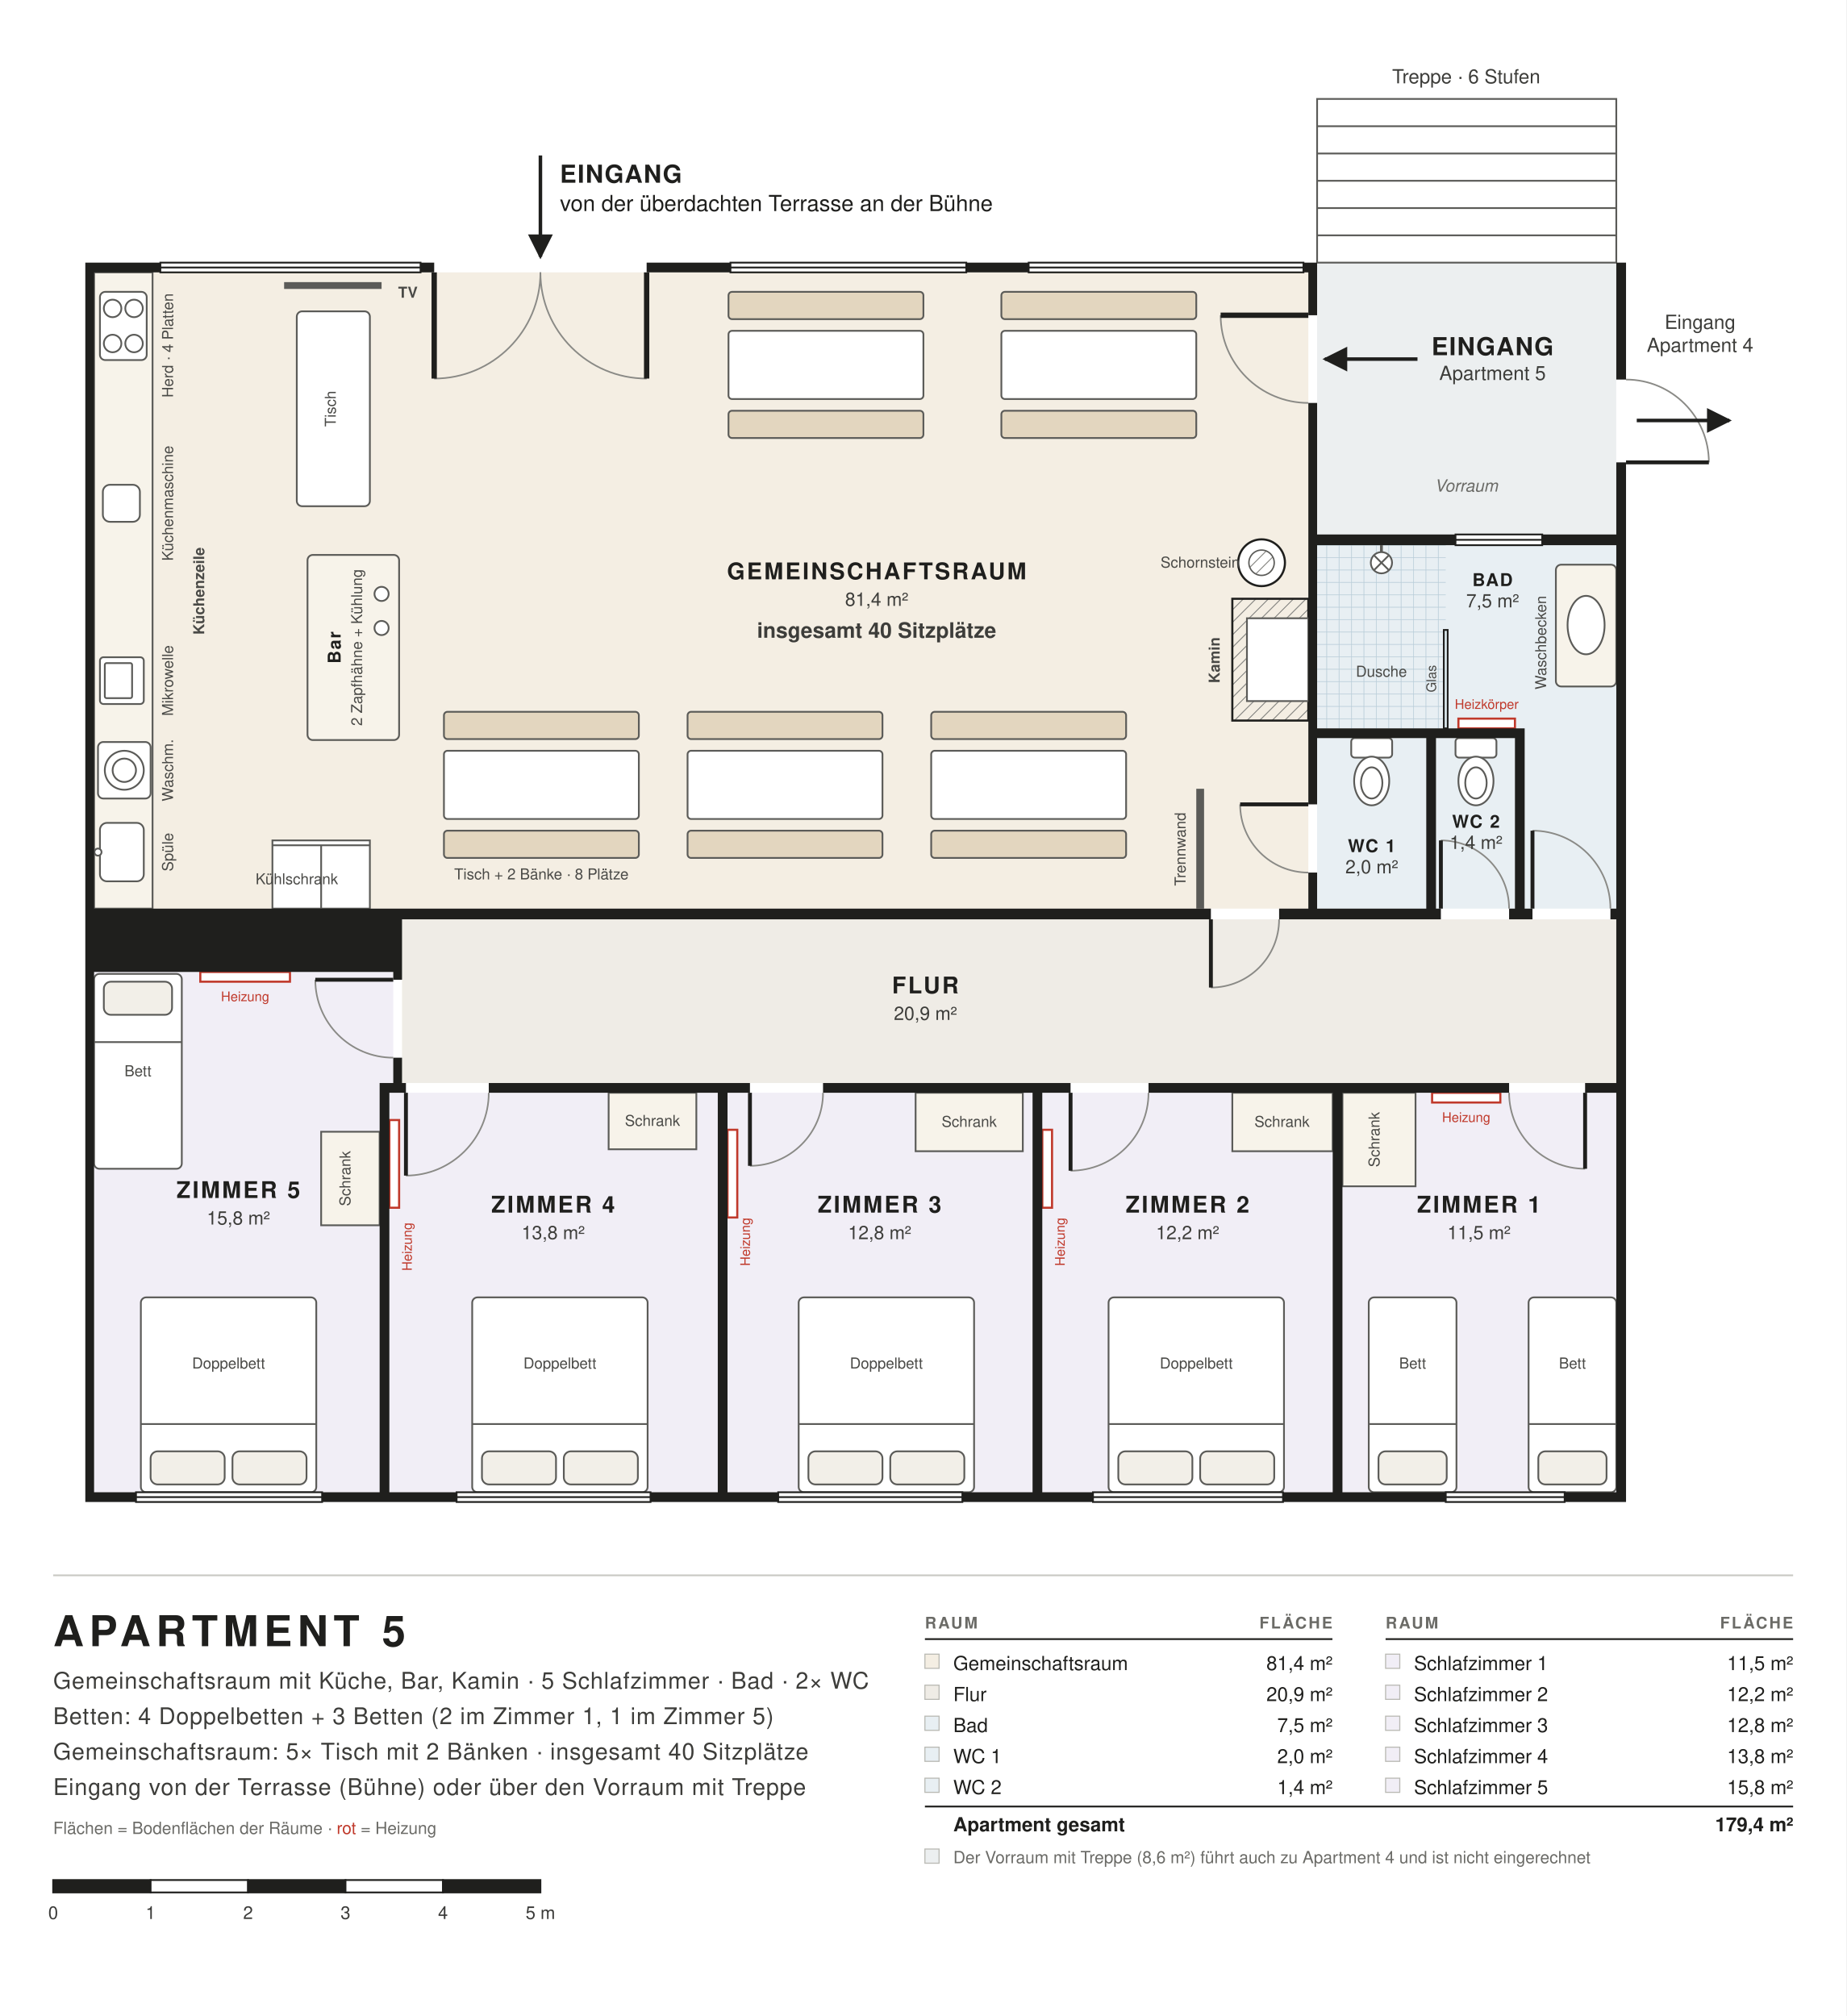
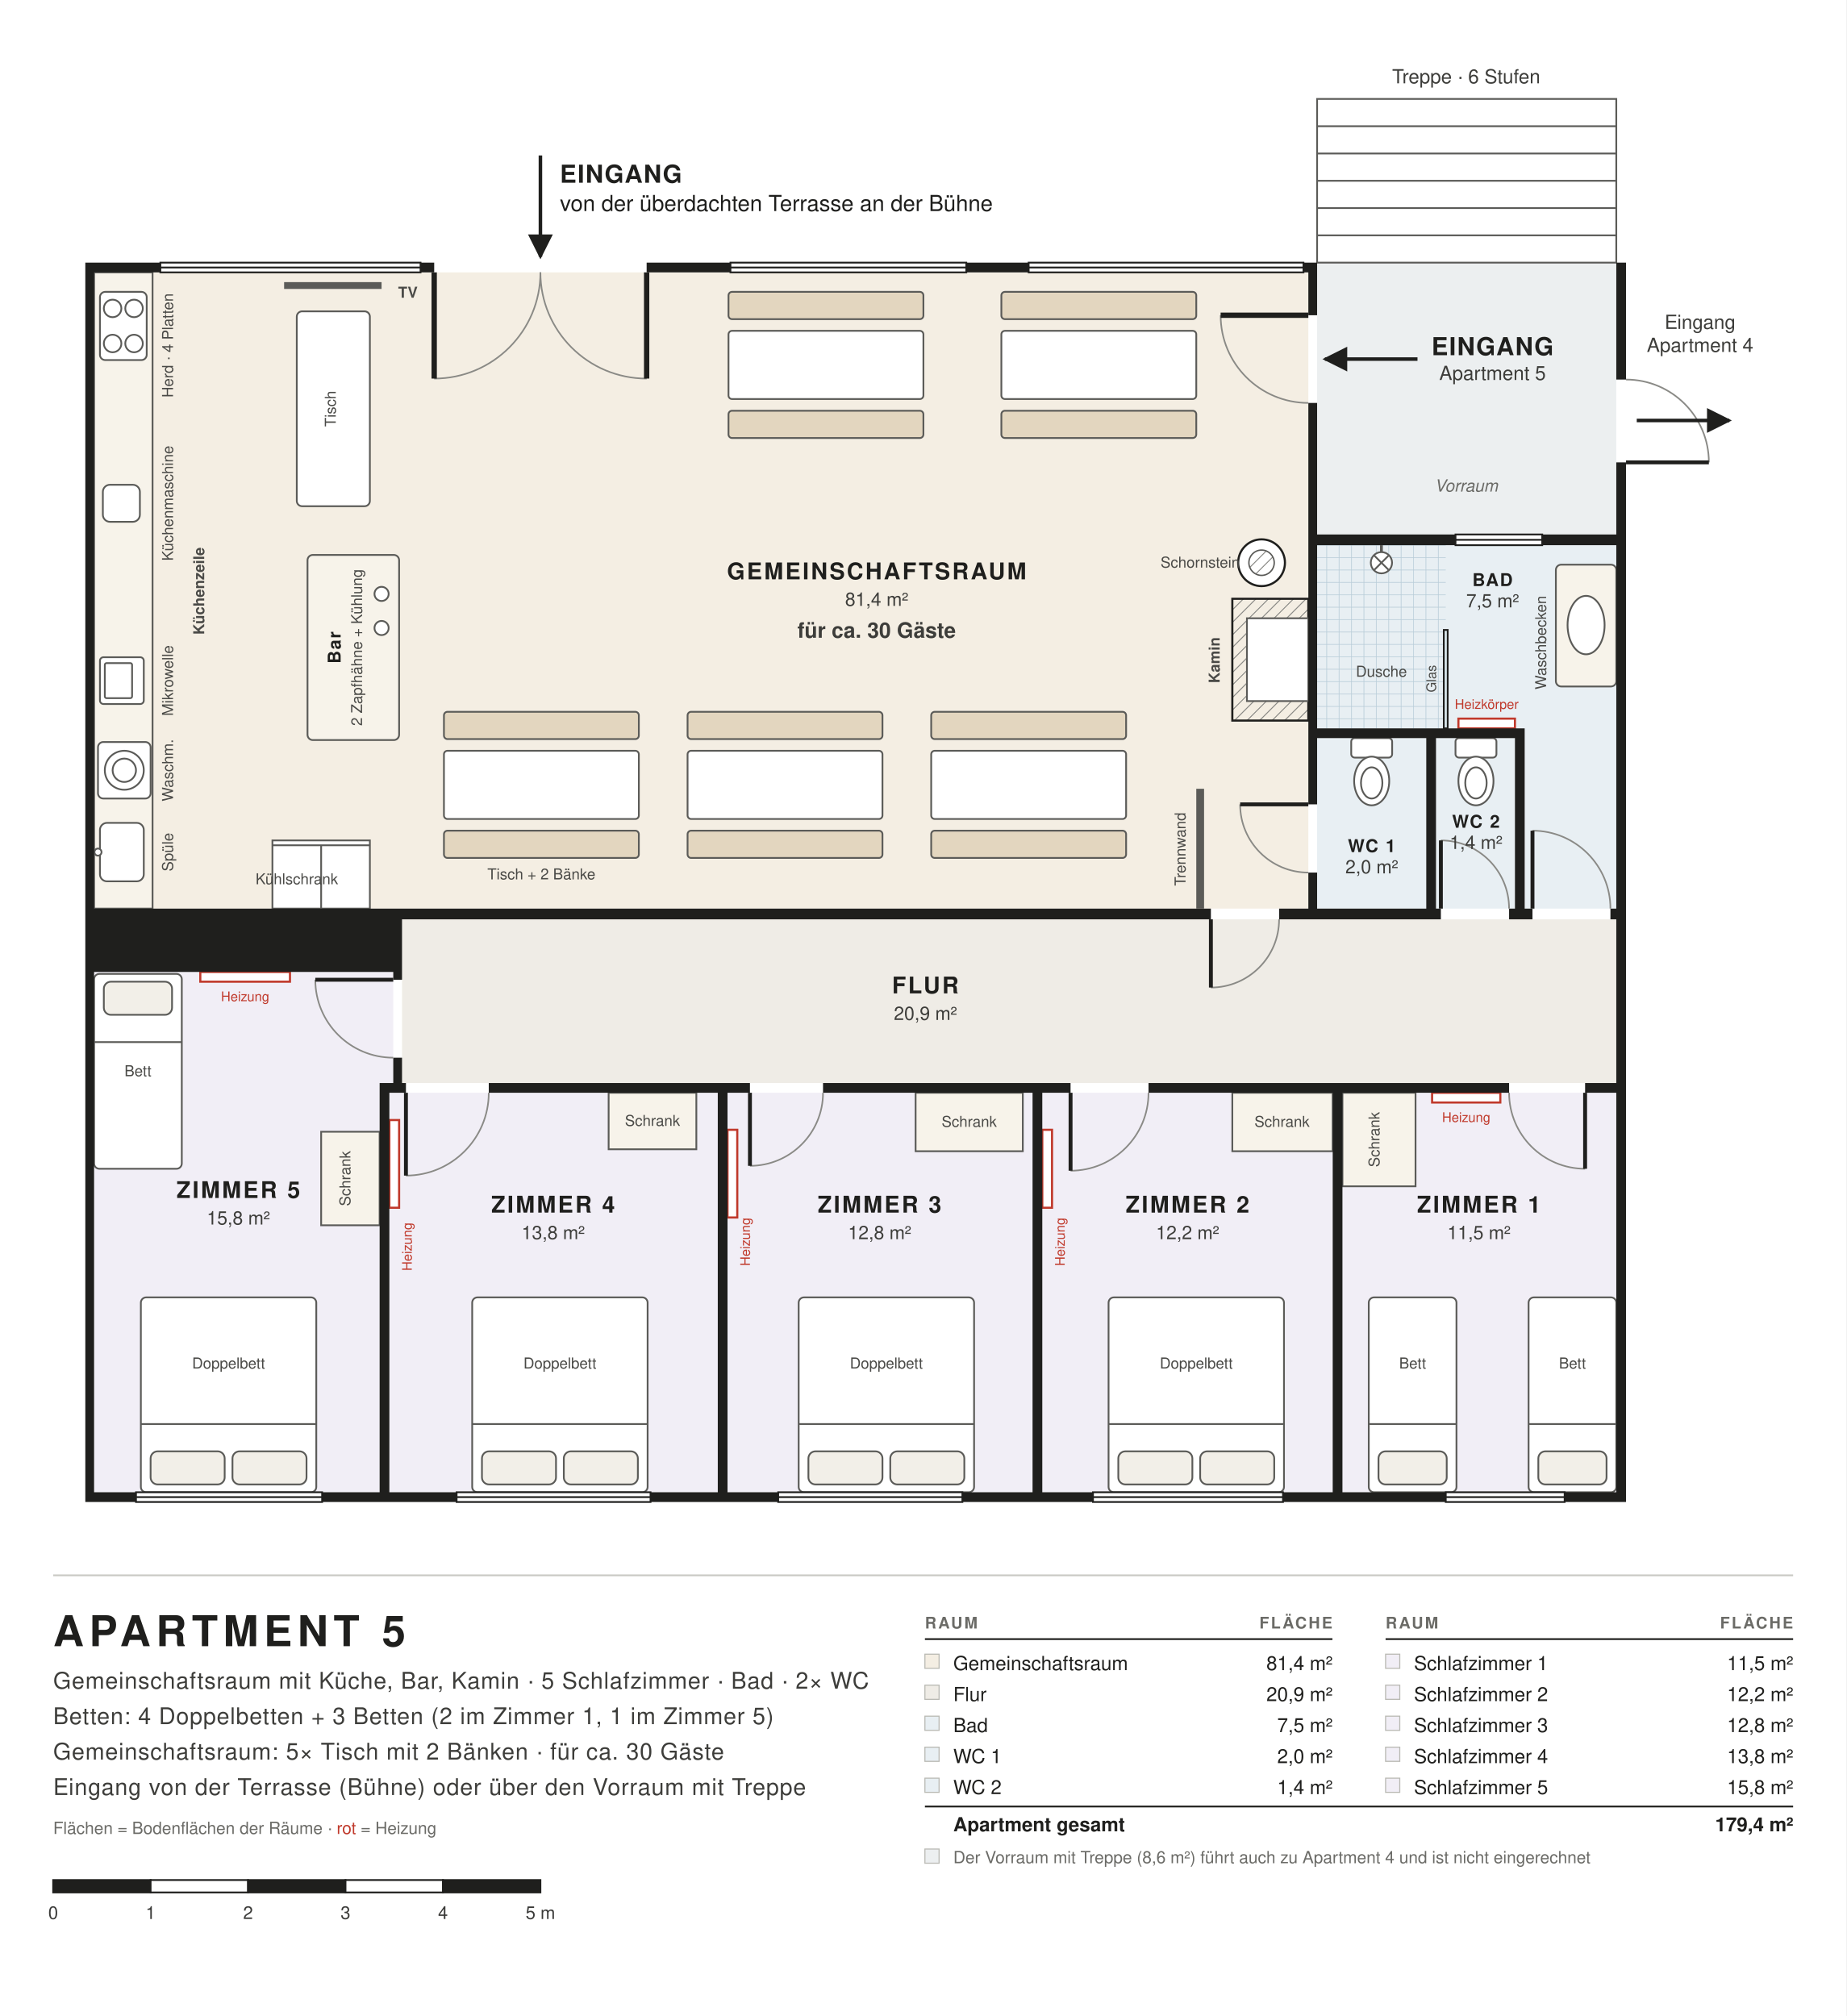
<svg xmlns="http://www.w3.org/2000/svg" viewBox="0 0 1042 1138" width="1042" height="1138" role="img" aria-labelledby="t d">
  <defs>
    <pattern id="dlazba" width="7" height="7" patternUnits="userSpaceOnUse">
      <path d="M7,0 V7 M0,7 H7" stroke="#b9cdd8" stroke-width=".7" fill="none" />
    </pattern>
    <pattern id="srafa" width="5" height="5" patternUnits="userSpaceOnUse" patternTransform="rotate(45)">
      <line x1="0" y1="0" x2="0" y2="5" stroke="#8a8a86" stroke-width="1" />
    </pattern>
    <marker id="sipka" viewBox="0 0 10 10" refX="9" refY="5" markerWidth="7" markerHeight="7" orient="auto-start-reverse">
      <path d="M0,0 L10,5 L0,10 Z" fill="#1f1f1d" />
    </marker>
  </defs>
  <style>
    text{font-family:"Helvetica Neue",Helvetica,Arial,sans-serif;fill:#1f1f1d}
    .naz{font-size:13px;font-weight:700;letter-spacing:1.1px}
    .naz-s{font-size:10px;font-weight:700;letter-spacing:.7px}
    .plo{font-size:10.5px;fill:#3d3d3a}
    .mal{font-size:8.5px;fill:#4a4a47}
    .top{font-size:7.5px;fill:#c0392b}
    .kt{font-size:10px;fill:#3a3a38}
    .h1{font-size:24px;font-weight:700;letter-spacing:3px}
    .h2{font-size:13px;fill:#3d3d3a;letter-spacing:.4px}
    .pozn{font-size:9.5px;fill:#6b6b67;font-style:italic}
    .tb{font-size:11px}
    .tb-h{font-size:9px;fill:#6b6b67;letter-spacing:1px;font-weight:700}
    .vchod{font-size:14px;font-weight:700;letter-spacing:.6px}
    .vchod-pod{font-size:11px;fill:#3d3d3a}
    .vchod-pod2{font-size:12.5px;fill:#1f1f1d}
  </style>
  <rect width="1042" height="1138" fill="#ffffff" />
  <polygon points="743.35,148.25 912.2,148.25 912.2,301.7 743.35,301.7" fill="#eceff0" />
  <rect x="743.35" y="55.85" width="168.85" height="92.4" fill="#ffffff" stroke="#5b5b58" stroke-width="1" />
  <line x1="743.35" y1="132.85" x2="912.2" y2="132.85" stroke="#5b5b58" stroke-width="1" />
  <line x1="743.35" y1="117.45" x2="912.2" y2="117.45" stroke="#5b5b58" stroke-width="1" />
  <line x1="743.35" y1="102.05" x2="912.2" y2="102.05" stroke="#5b5b58" stroke-width="1" />
  <line x1="743.35" y1="86.65" x2="912.2" y2="86.65" stroke="#5b5b58" stroke-width="1" />
  <line x1="743.35" y1="71.25" x2="912.2" y2="71.25" stroke="#5b5b58" stroke-width="1" />
  <polygon points="53.1,153.75 738.4,153.75 738.4,512.9 53.1,512.9" fill="#f4eee3" />
  <polygon points="226.9,518.95 912.2,518.95 912.2,611.35 226.9,611.35" fill="#efece6" />
  <polygon points="743.35,307.75 912.2,307.75 912.2,512.9 860.5,512.9 860.5,411.15 743.35,411.15" fill="#e8eff3" />
  <polygon points="743.35,416.65 804.95,416.65 804.95,512.9 743.35,512.9" fill="#e8eff3" />
  <polygon points="810.45,416.65 855,416.65 855,512.9 810.45,512.9" fill="#e8eff3" />
  <polygon points="757.65,616.85 912.2,616.85 912.2,842.35 757.65,842.35" fill="#f1eef6" />
  <polygon points="588.25,616.85 752.15,616.85 752.15,842.35 588.25,842.35" fill="#f1eef6" />
  <polygon points="410.6,616.85 582.75,616.85 582.75,842.35 410.6,842.35" fill="#f1eef6" />
  <polygon points="219.75,616.85 405.1,616.85 405.1,842.35 219.75,842.35" fill="#f1eef6" />
  <polygon points="53.1,548.65 221.95,548.65 221.95,611.35 214.25,611.35 214.25,842.35 53.1,842.35" fill="#f1eef6" />
  <rect x="743.35" y="307.75" width="72.6" height="103.4" fill="url(#dlazba)" />
  <g fill="#ffffff" stroke="#5b5b58" stroke-width="1">
    <rect x="53.1" y="153.75" width="33" height="359.15" fill="#f7f3ea" />
    <rect x="56.4" y="164.75" width="26.4" height="38.5" rx="3" />
    <circle cx="63.55" cy="174.1" r="4.95" />
    <circle cx="75.65" cy="174.1" r="4.95" />
    <circle cx="63.55" cy="193.9" r="4.95" />
    <circle cx="75.65" cy="193.9" r="4.95" />
    <rect x="58.05" y="273.65" width="20.9" height="20.9" rx="4" />
    <rect x="56.4" y="371" width="24.75" height="26.4" rx="2" />
    <rect x="59.15" y="374.3" width="15.4" height="19.8" rx="1" />
    <rect x="55.3" y="418.85" width="29.7" height="31.9" rx="3" />
    <circle cx="70.15" cy="434.8" r="11" />
    <circle cx="70.15" cy="434.8" r="6.6" />
    <rect x="56.4" y="464.5" width="24.75" height="33" rx="4" />
    <circle cx="55.3" cy="481" r="2" />
    <rect x="153.75" y="474.4" width="55" height="38.5" />
    <line x1="153.75" y1="477.15" x2="208.75" y2="477.15" />
    <line x1="181.25" y1="477.15" x2="181.25" y2="512.9" />
    <rect x="173.55" y="313.25" width="51.7" height="104.5" rx="3" fill="#f7f3ea" />
    <circle cx="215.35" cy="335.25" r="4" />
    <circle cx="215.35" cy="354.5" r="4" />
    <rect x="167.5" y="175.75" width="41.25" height="110" rx="3" />
    <rect x="411.15" y="186.75" width="110" height="38.5" rx="2" />
    <rect x="411.15" y="164.75" width="110" height="15.4" rx="2" fill="#e3d6bf" />
    <rect x="411.15" y="231.85" width="110" height="15.4" rx="2" fill="#e3d6bf" />
    <rect x="565.15" y="186.75" width="110" height="38.5" rx="2" />
    <rect x="565.15" y="164.75" width="110" height="15.4" rx="2" fill="#e3d6bf" />
    <rect x="565.15" y="231.85" width="110" height="15.4" rx="2" fill="#e3d6bf" />
    <rect x="250.55" y="423.8" width="110" height="38.5" rx="2" />
    <rect x="250.55" y="401.8" width="110" height="15.4" rx="2" fill="#e3d6bf" />
    <rect x="250.55" y="468.9" width="110" height="15.4" rx="2" fill="#e3d6bf" />
    <rect x="388.05" y="423.8" width="110" height="38.5" rx="2" />
    <rect x="388.05" y="401.8" width="110" height="15.4" rx="2" fill="#e3d6bf" />
    <rect x="388.05" y="468.9" width="110" height="15.4" rx="2" fill="#e3d6bf" />
    <rect x="525.55" y="423.8" width="110" height="38.5" rx="2" />
    <rect x="525.55" y="401.8" width="110" height="15.4" rx="2" fill="#e3d6bf" />
    <rect x="525.55" y="468.9" width="110" height="15.4" rx="2" fill="#e3d6bf" />
    <rect x="53.1" y="549.75" width="49.5" height="110" rx="3" />
    <rect x="58.6" y="554.15" width="38.5" height="18.7" rx="4" fill="#f2efe8" />
    <line x1="53.1" y1="588.25" x2="102.6" y2="588.25" />
    <rect x="79.5" y="732.35" width="99" height="110" rx="3" />
    <rect x="85" y="819.25" width="41.8" height="18.7" rx="4" fill="#f2efe8" />
    <rect x="131.2" y="819.25" width="41.8" height="18.7" rx="4" fill="#f2efe8" />
    <line x1="79.5" y1="803.85" x2="178.5" y2="803.85" />
    <rect x="181.25" y="638.85" width="33" height="52.8" fill="#f7f3ea" />
    <rect x="266.5" y="732.35" width="99" height="110" rx="3" />
    <rect x="272" y="819.25" width="41.8" height="18.7" rx="4" fill="#f2efe8" />
    <rect x="318.2" y="819.25" width="41.8" height="18.7" rx="4" fill="#f2efe8" />
    <line x1="266.5" y1="803.85" x2="365.5" y2="803.85" />
    <rect x="343.5" y="616.85" width="49.5" height="31.9" fill="#f7f3ea" />
    <rect x="450.75" y="732.35" width="99" height="110" rx="3" />
    <rect x="456.25" y="819.25" width="41.8" height="18.7" rx="4" fill="#f2efe8" />
    <rect x="502.45" y="819.25" width="41.8" height="18.7" rx="4" fill="#f2efe8" />
    <line x1="450.75" y1="803.85" x2="549.75" y2="803.85" />
    <rect x="516.75" y="616.85" width="60.5" height="33" fill="#f7f3ea" />
    <rect x="625.65" y="732.35" width="99" height="110" rx="3" />
    <rect x="631.15" y="819.25" width="41.8" height="18.7" rx="4" fill="#f2efe8" />
    <rect x="677.35" y="819.25" width="41.8" height="18.7" rx="4" fill="#f2efe8" />
    <line x1="625.65" y1="803.85" x2="724.65" y2="803.85" />
    <rect x="695.5" y="616.85" width="56.65" height="33" fill="#f7f3ea" />
    <rect x="772.5" y="732.35" width="49.5" height="110" rx="3" />
    <rect x="778" y="819.25" width="38.5" height="18.7" rx="4" fill="#f2efe8" />
    <line x1="772.5" y1="803.85" x2="822" y2="803.85" />
    <rect x="862.7" y="732.35" width="49.5" height="110" rx="3" />
    <rect x="868.2" y="819.25" width="38.5" height="18.7" rx="4" fill="#f2efe8" />
    <line x1="862.7" y1="803.85" x2="912.2" y2="803.85" />
    <rect x="757.65" y="616.85" width="41.25" height="52.8" fill="#f7f3ea" />
    <rect x="762.6" y="416.65" width="23.1" height="11" rx="2" />
    <ellipse cx="774.15" cy="440.85" rx="9.9" ry="13.75" />
    <ellipse cx="774.15" cy="441.95" rx="6.05" ry="8.8" />
    <rect x="821.45" y="416.65" width="23.1" height="11" rx="2" />
    <ellipse cx="833" cy="440.85" rx="9.9" ry="13.75" />
    <ellipse cx="833" cy="441.95" rx="6.05" ry="8.8" />
    <rect x="878.1" y="318.75" width="34.1" height="68.75" rx="3" fill="#f7f3ea" />
    <ellipse cx="895.15" cy="352.85" rx="10.45" ry="16.5" />
  </g>
  <rect x="160.35" y="159.25" width="55" height="3.85" fill="#5b5b58" />
  <rect x="695.5" y="338" width="42.9" height="68.75" fill="url(#srafa)" stroke="#1f1f1d" stroke-width="1.2" />
  <rect x="703.75" y="349" width="34.65" height="46.75" fill="#ffffff" stroke="#5b5b58" stroke-width="1" />
  <circle cx="712" cy="317.65" r="13.2" fill="#ffffff" stroke="#1f1f1d" stroke-width="1.2" />
  <circle cx="712" cy="317.65" r="7.15" fill="url(#srafa)" stroke="#5b5b58" stroke-width=".8" />
  <rect x="675.15" y="445.25" width="4.4" height="67.65" fill="#5b5b58" />
  <rect x="814.85" y="355.6" width="2.2" height="55.55" fill="#dfeef3" stroke="#1f1f1d" stroke-width="1" />
  <line x1="779.65" y1="307.75" x2="779.65" y2="311.65" stroke="#5b5b58" stroke-width="1.6" />
  <circle cx="779.65" cy="317.65" r="6" fill="#ffffff" stroke="#5b5b58" />
  <path d="M775.65,313.65 L783.65,321.65 M783.65,313.65 L775.65,321.65" stroke="#5b5b58" />
  <rect x="823.1" y="405.65" width="31.9" height="5.5" fill="#ffffff" stroke="#c0392b" stroke-width="1.2" />
  <rect x="113.05" y="548.65" width="50.6" height="5.5" fill="#ffffff" stroke="#c0392b" stroke-width="1.2" />
  <rect x="219.75" y="632.25" width="5.5" height="49.5" fill="#ffffff" stroke="#c0392b" stroke-width="1.2" />
  <rect x="410.6" y="637.75" width="5.5" height="49.5" fill="#ffffff" stroke="#c0392b" stroke-width="1.2" />
  <rect x="588.25" y="637.75" width="5.5" height="44" fill="#ffffff" stroke="#c0392b" stroke-width="1.2" />
  <rect x="808.25" y="616.85" width="38.5" height="5.5" fill="#ffffff" stroke="#c0392b" stroke-width="1.2" />
  <rect x="90.5" y="148.25" width="146.85" height="5.5" fill="#ffffff" stroke="#1f1f1d" stroke-width="1" />
  <line x1="90.5" y1="151" x2="237.35" y2="151" stroke="#1f1f1d" stroke-width="1" />
  <rect x="412.25" y="148.25" width="133.1" height="5.5" fill="#ffffff" stroke="#1f1f1d" stroke-width="1" />
  <line x1="412.25" y1="151" x2="545.35" y2="151" stroke="#1f1f1d" stroke-width="1" />
  <rect x="580.55" y="148.25" width="155.1" height="5.5" fill="#ffffff" stroke="#1f1f1d" stroke-width="1" />
  <line x1="580.55" y1="151" x2="735.65" y2="151" stroke="#1f1f1d" stroke-width="1" />
  <rect x="821.45" y="301.7" width="48.95" height="6.05" fill="#ffffff" stroke="#1f1f1d" stroke-width="1" />
  <line x1="821.45" y1="304.72" x2="870.4" y2="304.72" stroke="#1f1f1d" stroke-width="1" />
  <rect x="76.75" y="842.35" width="105.05" height="5.5" fill="#ffffff" stroke="#1f1f1d" stroke-width="1" />
  <line x1="76.75" y1="845.1" x2="181.8" y2="845.1" stroke="#1f1f1d" stroke-width="1" />
  <rect x="257.7" y="842.35" width="109.45" height="5.5" fill="#ffffff" stroke="#1f1f1d" stroke-width="1" />
  <line x1="257.7" y1="845.1" x2="367.15" y2="845.1" stroke="#1f1f1d" stroke-width="1" />
  <rect x="439.2" y="842.35" width="103.95" height="5.5" fill="#ffffff" stroke="#1f1f1d" stroke-width="1" />
  <line x1="439.2" y1="845.1" x2="543.15" y2="845.1" stroke="#1f1f1d" stroke-width="1" />
  <rect x="616.85" y="842.35" width="107.25" height="5.5" fill="#ffffff" stroke="#1f1f1d" stroke-width="1" />
  <line x1="616.85" y1="845.1" x2="724.1" y2="845.1" stroke="#1f1f1d" stroke-width="1" />
  <rect x="815.95" y="842.35" width="67.1" height="5.5" fill="#ffffff" stroke="#1f1f1d" stroke-width="1" />
  <line x1="815.95" y1="845.1" x2="883.05" y2="845.1" stroke="#1f1f1d" stroke-width="1" />
  <path d="M48.15,148.25H90.5V153.75H48.15ZM237.35,148.25H245.05V153.75H237.35ZM364.95,148.25H412.25V153.75H364.95ZM545.35,148.25H580.55V153.75H545.35ZM735.65,148.25H743.35V153.75H735.65ZM48.15,148.25H53.1V847.85H48.15ZM48.15,512.9H683.4V518.95H48.15ZM721.9,512.9H743.35V518.95H721.9ZM738.4,148.25H743.35V177.95H738.4ZM738.4,227.45H743.35V454.05H738.4ZM738.4,492.55H743.35V518.95H738.4ZM48.15,512.9H226.9V548.65H48.15ZM738.4,301.7H821.45V307.75H738.4ZM870.4,301.7H917.7V307.75H870.4ZM912.2,148.25H917.7V214.25H912.2ZM912.2,261H917.7V847.85H912.2ZM743.35,411.15H860.5V416.65H743.35ZM804.95,411.15H810.45V518.95H804.95ZM855,411.15H860.5V518.95H855ZM743.35,512.9H813.2V518.95H743.35ZM851.7,512.9H864.9V518.95H851.7ZM908.9,512.9H912.2V518.95H908.9ZM221.95,512.9H226.9V553.05H221.95ZM221.95,597.05H226.9V616.85H221.95ZM214.25,611.35H229.1V616.85H214.25ZM275.85,611.35H423.25V616.85H275.85ZM464.5,611.35H604.2V616.85H464.5ZM648.2,611.35H851.7V616.85H648.2ZM894.6,611.35H917.7V616.85H894.6ZM214.25,611.35H219.75V847.85H214.25ZM405.1,611.35H410.6V847.85H405.1ZM582.75,611.35H588.25V847.85H582.75ZM752.15,611.35H757.65V847.85H752.15ZM48.15,842.35H76.75V847.85H48.15ZM181.8,842.35H257.7V847.85H181.8ZM367.15,842.35H439.2V847.85H367.15ZM543.15,842.35H616.85V847.85H543.15ZM724.1,842.35H815.95V847.85H724.1ZM883.05,842.35H917.7V847.85H883.05Z" fill="#1f1f1d" />
  <path d="M245.05,213.7 A59.95,59.95 0 0 0 305,153.75" fill="none" stroke="#8a8a86" stroke-width="0.9" />
  <line x1="245.05" y1="153.75" x2="245.05" y2="213.7" stroke="#1f1f1d" stroke-width="3" />
  <path d="M364.95,213.7 A59.95,59.95 0 0 1 305,153.75" fill="none" stroke="#8a8a86" stroke-width="0.9" />
  <line x1="364.95" y1="153.75" x2="364.95" y2="213.7" stroke="#1f1f1d" stroke-width="3" />
  <path d="M688.9,177.95 A49.5,49.5 0 0 0 738.4,227.45" fill="none" stroke="#8a8a86" stroke-width="0.9" />
  <line x1="738.4" y1="177.95" x2="688.9" y2="177.95" stroke="#1f1f1d" stroke-width="3" />
  <path d="M964.45,261 A46.75,46.75 0 0 0 917.7,214.25" fill="none" stroke="#8a8a86" stroke-width="0.9" />
  <line x1="917.7" y1="261" x2="964.45" y2="261" stroke="#1f1f1d" stroke-width="2.2" />
  <path d="M699.9,454.05 A38.5,38.5 0 0 0 738.4,492.55" fill="none" stroke="#8a8a86" stroke-width="0.9" />
  <line x1="738.4" y1="454.05" x2="699.9" y2="454.05" stroke="#1f1f1d" stroke-width="2.2" />
  <path d="M683.4,557.45 A38.5,38.5 0 0 0 721.9,518.95" fill="none" stroke="#8a8a86" stroke-width="0.9" />
  <line x1="683.4" y1="518.95" x2="683.4" y2="557.45" stroke="#1f1f1d" stroke-width="2.2" />
  <path d="M813.2,474.4 A38.5,38.5 0 0 1 851.7,512.9" fill="none" stroke="#8a8a86" stroke-width="0.9" />
  <line x1="813.2" y1="512.9" x2="813.2" y2="474.4" stroke="#1f1f1d" stroke-width="2.2" />
  <path d="M864.9,468.9 A44,44 0 0 1 908.9,512.9" fill="none" stroke="#8a8a86" stroke-width="0.9" />
  <line x1="864.9" y1="512.9" x2="864.9" y2="468.9" stroke="#1f1f1d" stroke-width="2.2" />
  <path d="M177.95,553.05 A44,44 0 0 0 221.95,597.05" fill="none" stroke="#8a8a86" stroke-width="0.9" />
  <line x1="221.95" y1="553.05" x2="177.95" y2="553.05" stroke="#1f1f1d" stroke-width="2.2" />
  <path d="M229.1,663.6 A46.75,46.75 0 0 0 275.85,616.85" fill="none" stroke="#8a8a86" stroke-width="0.9" />
  <line x1="229.1" y1="616.85" x2="229.1" y2="663.6" stroke="#1f1f1d" stroke-width="2.2" />
  <path d="M423.25,658.1 A41.25,41.25 0 0 0 464.5,616.85" fill="none" stroke="#8a8a86" stroke-width="0.9" />
  <line x1="423.25" y1="616.85" x2="423.25" y2="658.1" stroke="#1f1f1d" stroke-width="2.2" />
  <path d="M604.2,660.85 A44,44 0 0 0 648.2,616.85" fill="none" stroke="#8a8a86" stroke-width="0.9" />
  <line x1="604.2" y1="616.85" x2="604.2" y2="660.85" stroke="#1f1f1d" stroke-width="2.2" />
  <path d="M894.6,659.75 A42.9,42.9 0 0 1 851.7,616.85" fill="none" stroke="#8a8a86" stroke-width="0.9" />
  <line x1="894.6" y1="616.85" x2="894.6" y2="659.75" stroke="#1f1f1d" stroke-width="2.2" />
  <text x="494.75" y="327" text-anchor="middle" class="naz">GEMEINSCHAFTSRAUM</text>
  <text x="494.75" y="327" text-anchor="middle" class="plo" dy="15">81,4 m²</text>
  <text x="522.25" y="560.75" text-anchor="middle" class="naz">FLUR</text>
  <text x="522.25" y="560.75" text-anchor="middle" class="plo" dy="15">20,9 m²</text>
  <text x="842.35" y="330.85" text-anchor="middle" class="naz-s">BAD</text>
  <text x="842.35" y="330.85" text-anchor="middle" class="plo" dy="12">7,5 m²</text>
  <text x="774.15" y="481" text-anchor="middle" class="naz-s">WC 1</text>
  <text x="774.15" y="481" text-anchor="middle" class="plo" dy="12">2,0 m²</text>
  <text x="833" y="467.25" text-anchor="middle" class="naz-s">WC 2</text>
  <text x="833" y="467.25" text-anchor="middle" class="plo" dy="12">1,4 m²</text>
  <text x="834.65" y="684.5" text-anchor="middle" class="naz">ZIMMER 1</text>
  <text x="834.65" y="684.5" text-anchor="middle" class="plo" dy="15">11,5 m²</text>
  <text x="670.2" y="684.5" text-anchor="middle" class="naz">ZIMMER 2</text>
  <text x="670.2" y="684.5" text-anchor="middle" class="plo" dy="15">12,2 m²</text>
  <text x="496.4" y="684.5" text-anchor="middle" class="naz">ZIMMER 3</text>
  <text x="496.4" y="684.5" text-anchor="middle" class="plo" dy="15">12,8 m²</text>
  <text x="312.15" y="684.5" text-anchor="middle" class="naz">ZIMMER 4</text>
  <text x="312.15" y="684.5" text-anchor="middle" class="plo" dy="15">13,8 m²</text>
  <text x="134.5" y="676.25" text-anchor="middle" class="naz">ZIMMER 5</text>
  <text x="134.5" y="676.25" text-anchor="middle" class="plo" dy="15">15,8 m²</text>
  <text x="97.65" y="195" transform="rotate(-90 97.65 195)" text-anchor="middle" class="mal">Herd · 4 Platten</text>
  <text x="97.65" y="284.1" transform="rotate(-90 97.65 284.1)" text-anchor="middle" class="mal">Küchenmaschine</text>
  <text x="97.65" y="384.2" transform="rotate(-90 97.65 384.2)" text-anchor="middle" class="mal">Mikrowelle</text>
  <text x="97.65" y="434.8" transform="rotate(-90 97.65 434.8)" text-anchor="middle" class="mal">Waschm.</text>
  <text x="97.65" y="481" transform="rotate(-90 97.65 481)" text-anchor="middle" class="mal">Spüle</text>
  <text x="115.25" y="333.6" transform="rotate(-90 115.25 333.6)" text-anchor="middle" class="mal" style="font-weight:700">Küchenzeile</text>
  <text x="192.25" y="365.5" transform="rotate(-90 192.25 365.5)" text-anchor="middle" class="naz-s">Bar</text>
  <text x="204.35" y="365.5" transform="rotate(-90 204.35 365.5)" text-anchor="middle" class="mal">2 Zapfhähne + Kühlung</text>
  <text x="189.5" y="230.75" transform="rotate(-90 189.5 230.75)" text-anchor="middle" class="mal">Tisch</text>
  <text x="230.2" y="168.05" text-anchor="middle" class="mal" style="font-weight:700">TV</text>
  <text x="167.5" y="499.15" text-anchor="middle" class="mal">Kühlschrank</text>
  <text x="688.35" y="372.65" transform="rotate(-90 688.35 372.65)" text-anchor="middle" class="mal" style="font-weight:700">Kamin</text>
  <text x="677.35" y="320.4" text-anchor="middle" class="mal">Schornstein</text>
  <text x="669.1" y="479.35" transform="rotate(-90 669.1 479.35)" text-anchor="middle" class="mal">Trennwand</text>
-   <text x="305.55" y="496.4" text-anchor="middle" class="mal">Tisch + 2 Bänke · 8 Plätze</text>
+   <text x="305.55" y="496.4" text-anchor="middle" class="mal">Tisch + 2 Bänke</text>
  <text x="779.65" y="382" text-anchor="middle" class="mal">Dusche</text>
  <text x="810.45" y="383.1" transform="rotate(-90 810.45 383.1)" text-anchor="middle" class="mal" style="font-size:7.5px">Glas</text>
  <text x="839.05" y="400.15" text-anchor="middle" class="top">Heizkörper</text>
  <text x="872.6" y="362.75" transform="rotate(-90 872.6 362.75)" text-anchor="middle" class="mal">Waschbecken</text>
  <text x="77.85" y="607.5" text-anchor="middle" class="mal">Bett</text>
  <text x="197.75" y="665.25" transform="rotate(-90 197.75 665.25)" text-anchor="middle" class="mal">Schrank</text>
  <text x="368.25" y="635.55" text-anchor="middle" class="mal">Schrank</text>
  <text x="547" y="636.1" text-anchor="middle" class="mal">Schrank</text>
  <text x="723.55" y="636.1" text-anchor="middle" class="mal">Schrank</text>
  <text x="778.55" y="643.25" transform="rotate(-90 778.55 643.25)" text-anchor="middle" class="mal">Schrank</text>
  <text x="129" y="772.5" text-anchor="middle" class="mal">Doppelbett</text>
  <text x="316" y="772.5" text-anchor="middle" class="mal">Doppelbett</text>
  <text x="500.25" y="772.5" text-anchor="middle" class="mal">Doppelbett</text>
  <text x="675.15" y="772.5" text-anchor="middle" class="mal">Doppelbett</text>
  <text x="797.25" y="772.5" text-anchor="middle" class="mal">Bett</text>
  <text x="887.45" y="772.5" text-anchor="middle" class="mal">Bett</text>
-   <text x="494.75" y="327" text-anchor="middle" class="plo" dy="33" style="font-weight:700;font-size:12px">insgesamt 40 Sitzplätze</text>
+   <text x="494.75" y="327" text-anchor="middle" class="plo" dy="33" style="font-weight:700;font-size:12px">für ca. 30 Gäste</text>
  <text x="138.35" y="565.15" text-anchor="middle" class="top">Heizung</text>
  <text x="232.4" y="703.75" transform="rotate(-90 232.4 703.75)" text-anchor="middle" class="top">Heizung</text>
  <text x="423.25" y="701" transform="rotate(-90 423.25 701)" text-anchor="middle" class="top">Heizung</text>
  <text x="600.9" y="701" transform="rotate(-90 600.9 701)" text-anchor="middle" class="top">Heizung</text>
  <text x="827.5" y="633.35" text-anchor="middle" class="top">Heizung</text>
  <line x1="305" y1="87.75" x2="305" y2="144.95" stroke="#1f1f1d" stroke-width="2" marker-end="url(#sipka)" />
  <line x1="800" y1="202.7" x2="747.75" y2="202.7" stroke="#1f1f1d" stroke-width="2" marker-end="url(#sipka)" />
  <text x="842.35" y="200.5" text-anchor="middle" class="vchod">EINGANG</text>
  <text x="842.35" y="200.5" text-anchor="middle" class="vchod-pod" dy="14">Apartment 5</text>
  <text x="827.5" y="277.5" text-anchor="middle" class="pozn">Vorraum</text>
  <line x1="923.75" y1="237.35" x2="976" y2="237.35" stroke="#1f1f1d" stroke-width="2" marker-end="url(#sipka)" />
  <text x="959.5" y="185.65" text-anchor="middle" class="vchod-pod">Eingang</text>
  <text x="959.5" y="185.65" text-anchor="middle" class="vchod-pod" dy="13">Apartment 4</text>
  <text x="827.5" y="47.05" text-anchor="middle" class="vchod-pod">Treppe · 6 Stufen</text>
  <rect x="311" y="87.15" width="186" height="38" rx="3" fill="#ffffff" />
  <text x="316" y="103.15" class="vchod">EINGANG</text>
  <text x="316" y="119.15" class="vchod-pod2">von der überdachten Terrasse an der Bühne</text>
  <line x1="30" y1="889.25" x2="1012" y2="889.25" stroke="#c9c9c4" stroke-width="1" />
  <text x="30" y="929.25" class="h1">APARTMENT 5</text>
  <text x="30" y="953.25" class="h2">Gemeinschaftsraum mit Küche, Bar, Kamin · 5 Schlafzimmer · Bad · 2× WC</text>
  <text x="30" y="973.25" class="h2">Betten: 4 Doppelbetten + 3 Betten (2 im Zimmer 1, 1 im Zimmer 5)</text>
-   <text x="30" y="993.25" class="h2">Gemeinschaftsraum: 5× Tisch mit 2 Bänken · insgesamt 40 Sitzplätze</text>
+   <text x="30" y="993.25" class="h2">Gemeinschaftsraum: 5× Tisch mit 2 Bänken · für ca. 30 Gäste</text>
  <text x="30" y="1013.25" class="h2">Eingang von der Terrasse (Bühne) oder über den Vorraum mit Treppe</text>
  <text x="30" y="1035.25" class="pozn" style="font-style:normal">Flächen = Bodenflächen der Räume · <tspan style="fill:#c0392b">rot</tspan> = Heizung</text>
  <rect x="30" y="1061.25" width="55" height="7" fill="#1f1f1d" stroke="#1f1f1d" stroke-width="1" />
  <rect x="85" y="1061.25" width="55" height="7" fill="#ffffff" stroke="#1f1f1d" stroke-width="1" />
  <rect x="140" y="1061.25" width="55" height="7" fill="#1f1f1d" stroke="#1f1f1d" stroke-width="1" />
  <rect x="195" y="1061.25" width="55" height="7" fill="#ffffff" stroke="#1f1f1d" stroke-width="1" />
  <rect x="250" y="1061.25" width="55" height="7" fill="#1f1f1d" stroke="#1f1f1d" stroke-width="1" />
  <text x="30" y="1083.25" text-anchor="middle" class="kt">0</text>
  <text x="85" y="1083.25" text-anchor="middle" class="kt">1</text>
  <text x="140" y="1083.25" text-anchor="middle" class="kt">2</text>
  <text x="195" y="1083.25" text-anchor="middle" class="kt">3</text>
  <text x="250" y="1083.25" text-anchor="middle" class="kt">4</text>
  <text x="305" y="1083.25" text-anchor="middle" class="kt">5 m</text>
  <text x="522" y="919.25" class="tb-h">RAUM</text>
  <text x="752" y="919.25" text-anchor="end" class="tb-h">FLÄCHE</text>
  <line x1="522" y1="925.25" x2="752" y2="925.25" stroke="#1f1f1d" stroke-width="1" />
  <rect x="522" y="933.75" width="8" height="8" fill="#f4eee3" stroke="#b9b9b3" stroke-width="0.6" />
  <text x="538" y="942.75" class="tb">Gemeinschaftsraum</text>
  <text x="752" y="942.75" text-anchor="end" class="tb">81,4 m²</text>
  <rect x="522" y="951.25" width="8" height="8" fill="#efece6" stroke="#b9b9b3" stroke-width="0.6" />
  <text x="538" y="960.25" class="tb">Flur</text>
  <text x="752" y="960.25" text-anchor="end" class="tb">20,9 m²</text>
  <rect x="522" y="968.75" width="8" height="8" fill="#e8eff3" stroke="#b9b9b3" stroke-width="0.6" />
  <text x="538" y="977.75" class="tb">Bad</text>
  <text x="752" y="977.75" text-anchor="end" class="tb">7,5 m²</text>
  <rect x="522" y="986.25" width="8" height="8" fill="#e8eff3" stroke="#b9b9b3" stroke-width="0.6" />
  <text x="538" y="995.25" class="tb">WC 1</text>
  <text x="752" y="995.25" text-anchor="end" class="tb">2,0 m²</text>
  <rect x="522" y="1003.75" width="8" height="8" fill="#e8eff3" stroke="#b9b9b3" stroke-width="0.6" />
  <text x="538" y="1012.75" class="tb">WC 2</text>
  <text x="752" y="1012.75" text-anchor="end" class="tb">1,4 m²</text>
  <text x="782" y="919.25" class="tb-h">RAUM</text>
  <text x="1012" y="919.25" text-anchor="end" class="tb-h">FLÄCHE</text>
  <line x1="782" y1="925.25" x2="1012" y2="925.25" stroke="#1f1f1d" stroke-width="1" />
  <rect x="782" y="933.75" width="8" height="8" fill="#f1eef6" stroke="#b9b9b3" stroke-width="0.6" />
  <text x="798" y="942.75" class="tb">Schlafzimmer 1</text>
  <text x="1012" y="942.75" text-anchor="end" class="tb">11,5 m²</text>
  <rect x="782" y="951.25" width="8" height="8" fill="#f1eef6" stroke="#b9b9b3" stroke-width="0.6" />
  <text x="798" y="960.25" class="tb">Schlafzimmer 2</text>
  <text x="1012" y="960.25" text-anchor="end" class="tb">12,2 m²</text>
  <rect x="782" y="968.75" width="8" height="8" fill="#f1eef6" stroke="#b9b9b3" stroke-width="0.6" />
  <text x="798" y="977.75" class="tb">Schlafzimmer 3</text>
  <text x="1012" y="977.75" text-anchor="end" class="tb">12,8 m²</text>
  <rect x="782" y="986.25" width="8" height="8" fill="#f1eef6" stroke="#b9b9b3" stroke-width="0.6" />
  <text x="798" y="995.25" class="tb">Schlafzimmer 4</text>
  <text x="1012" y="995.25" text-anchor="end" class="tb">13,8 m²</text>
  <rect x="782" y="1003.75" width="8" height="8" fill="#f1eef6" stroke="#b9b9b3" stroke-width="0.6" />
  <text x="798" y="1012.75" class="tb">Schlafzimmer 5</text>
  <text x="1012" y="1012.75" text-anchor="end" class="tb">15,8 m²</text>
  <line x1="522" y1="1019.75" x2="1012" y2="1019.75" stroke="#1f1f1d" stroke-width="1" />
  <text x="538" y="1033.75" class="tb" style="font-weight:700">Apartment gesamt</text>
  <text x="1012" y="1033.75" text-anchor="end" class="tb" style="font-weight:700">179,4 m²</text>
  <rect x="522" y="1043.75" width="8" height="8" fill="#eceff0" stroke="#b9b9b3" stroke-width="0.6" />
  <text x="538" y="1051.75" class="pozn" style="font-style:normal">Der Vorraum mit Treppe (8,6 m²) führt auch zu Apartment 4 und ist nicht eingerechnet</text>
</svg>
